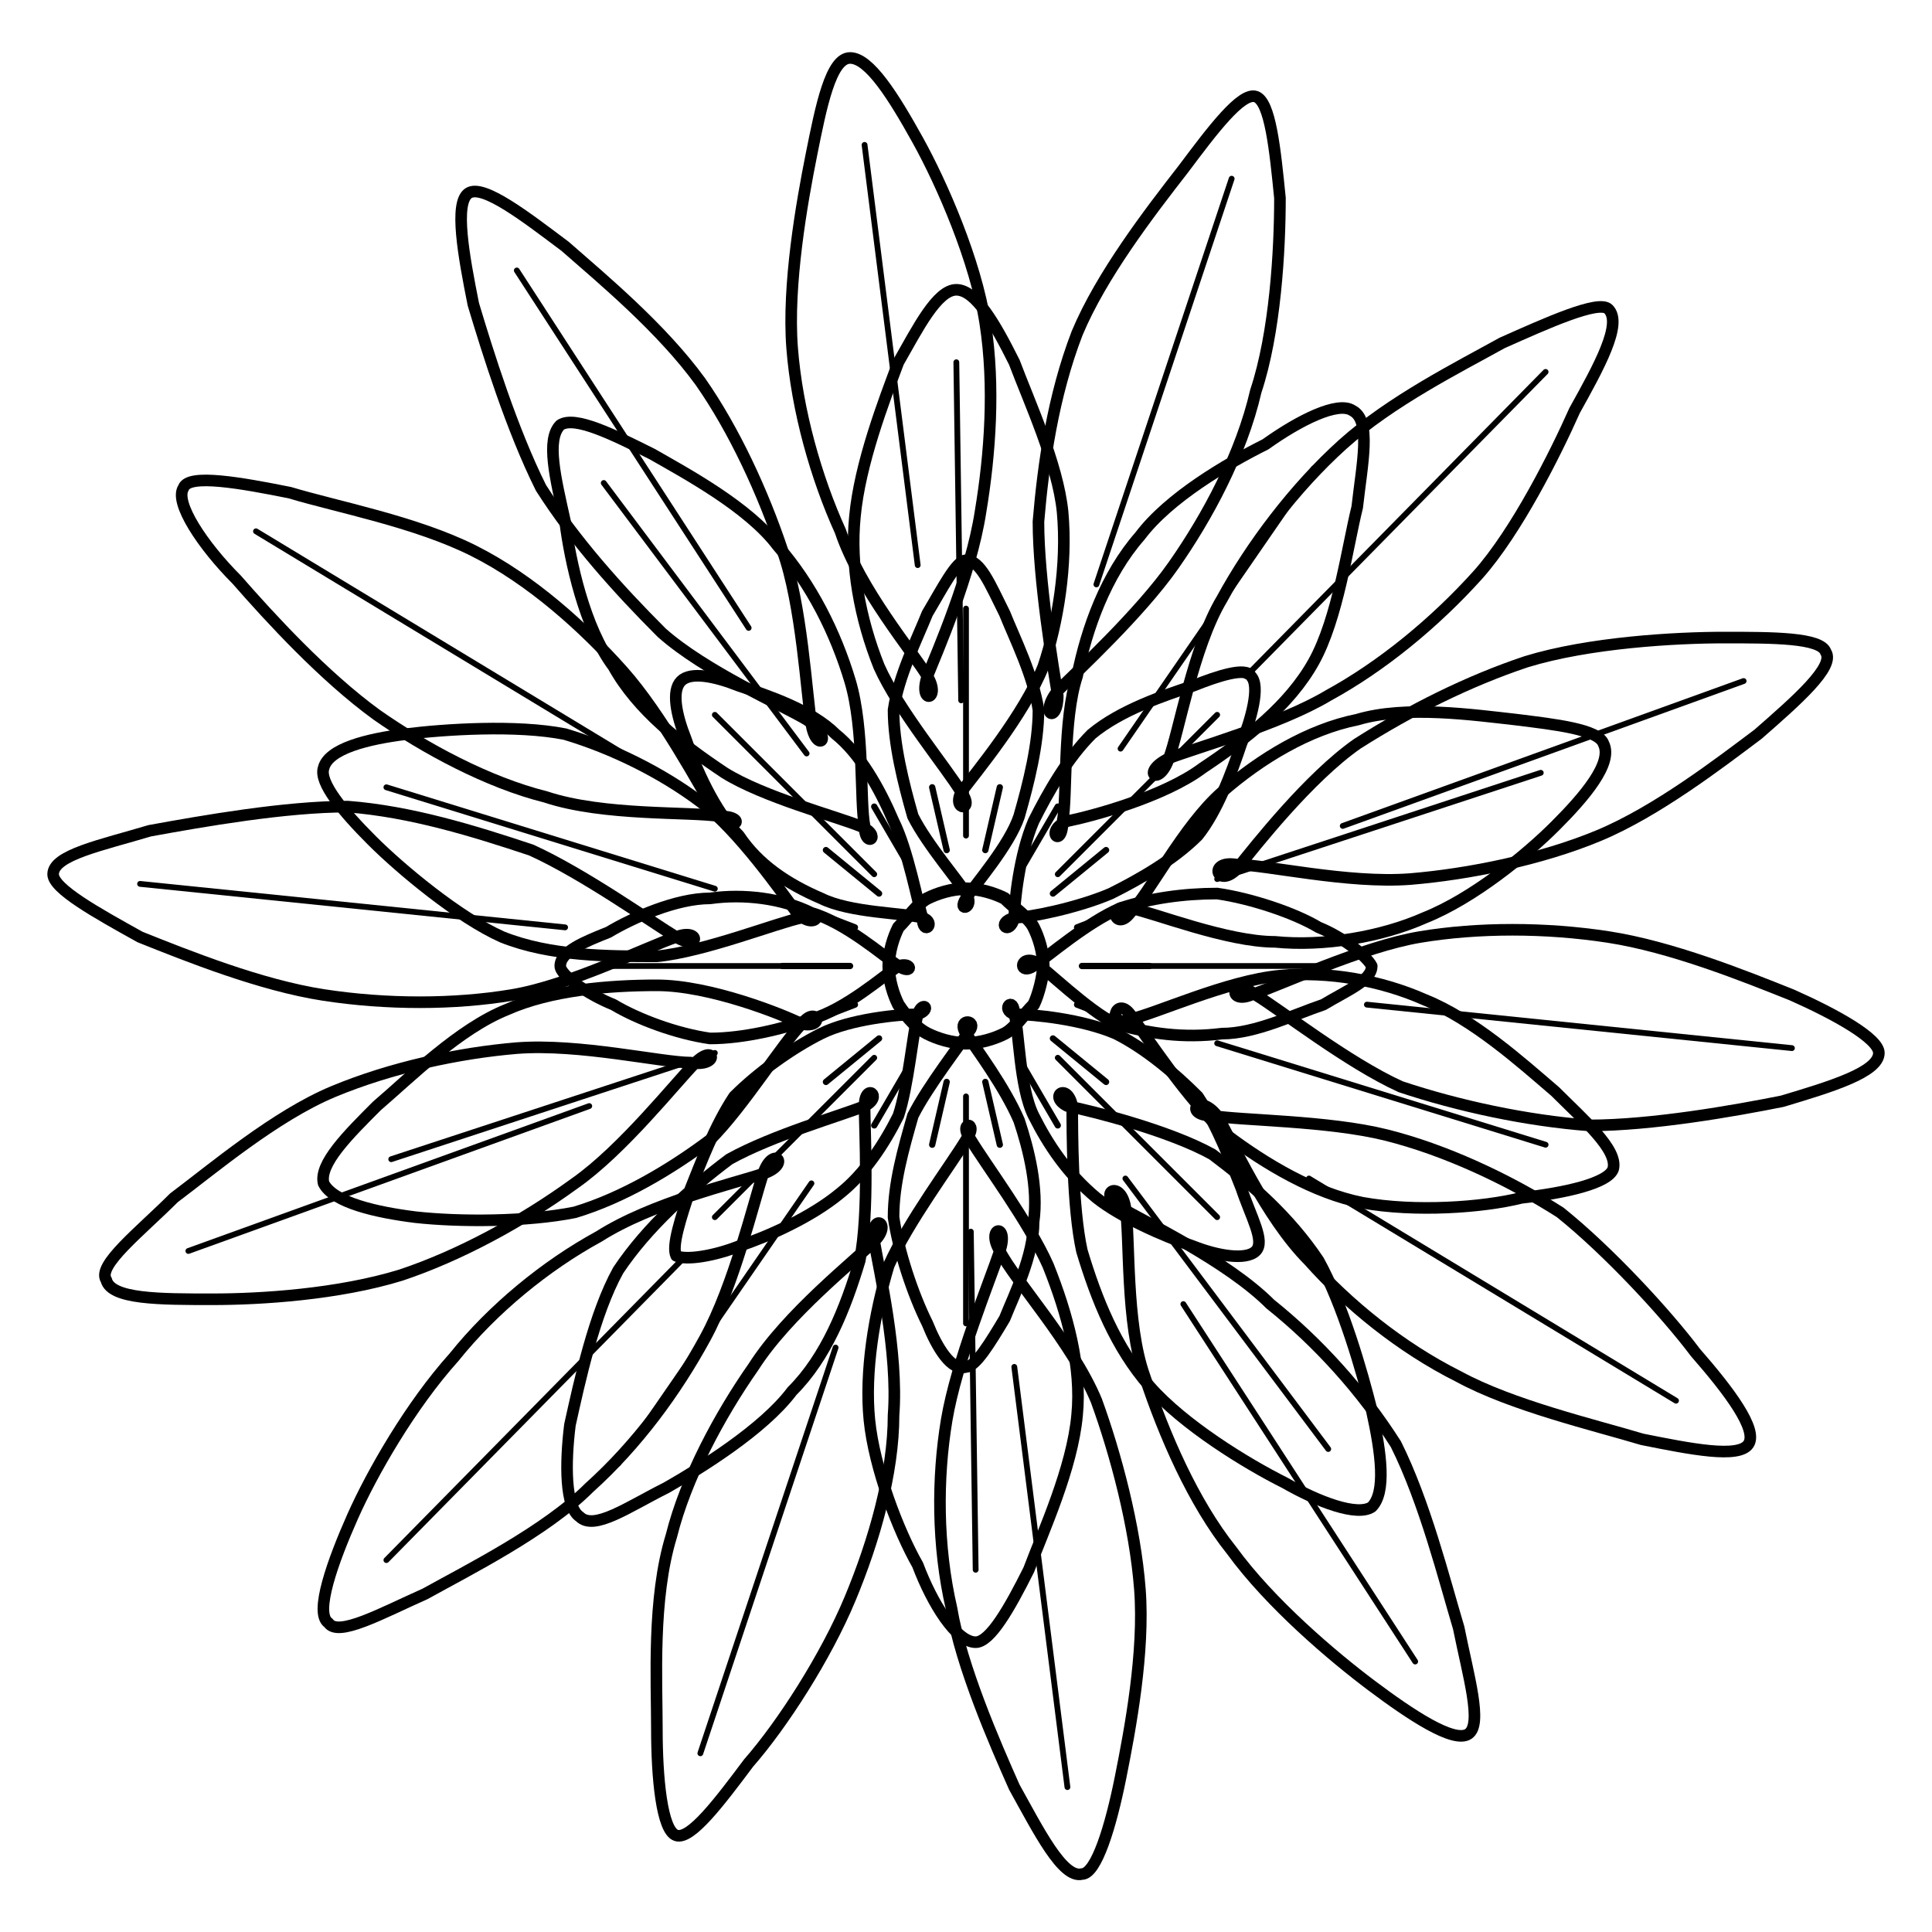
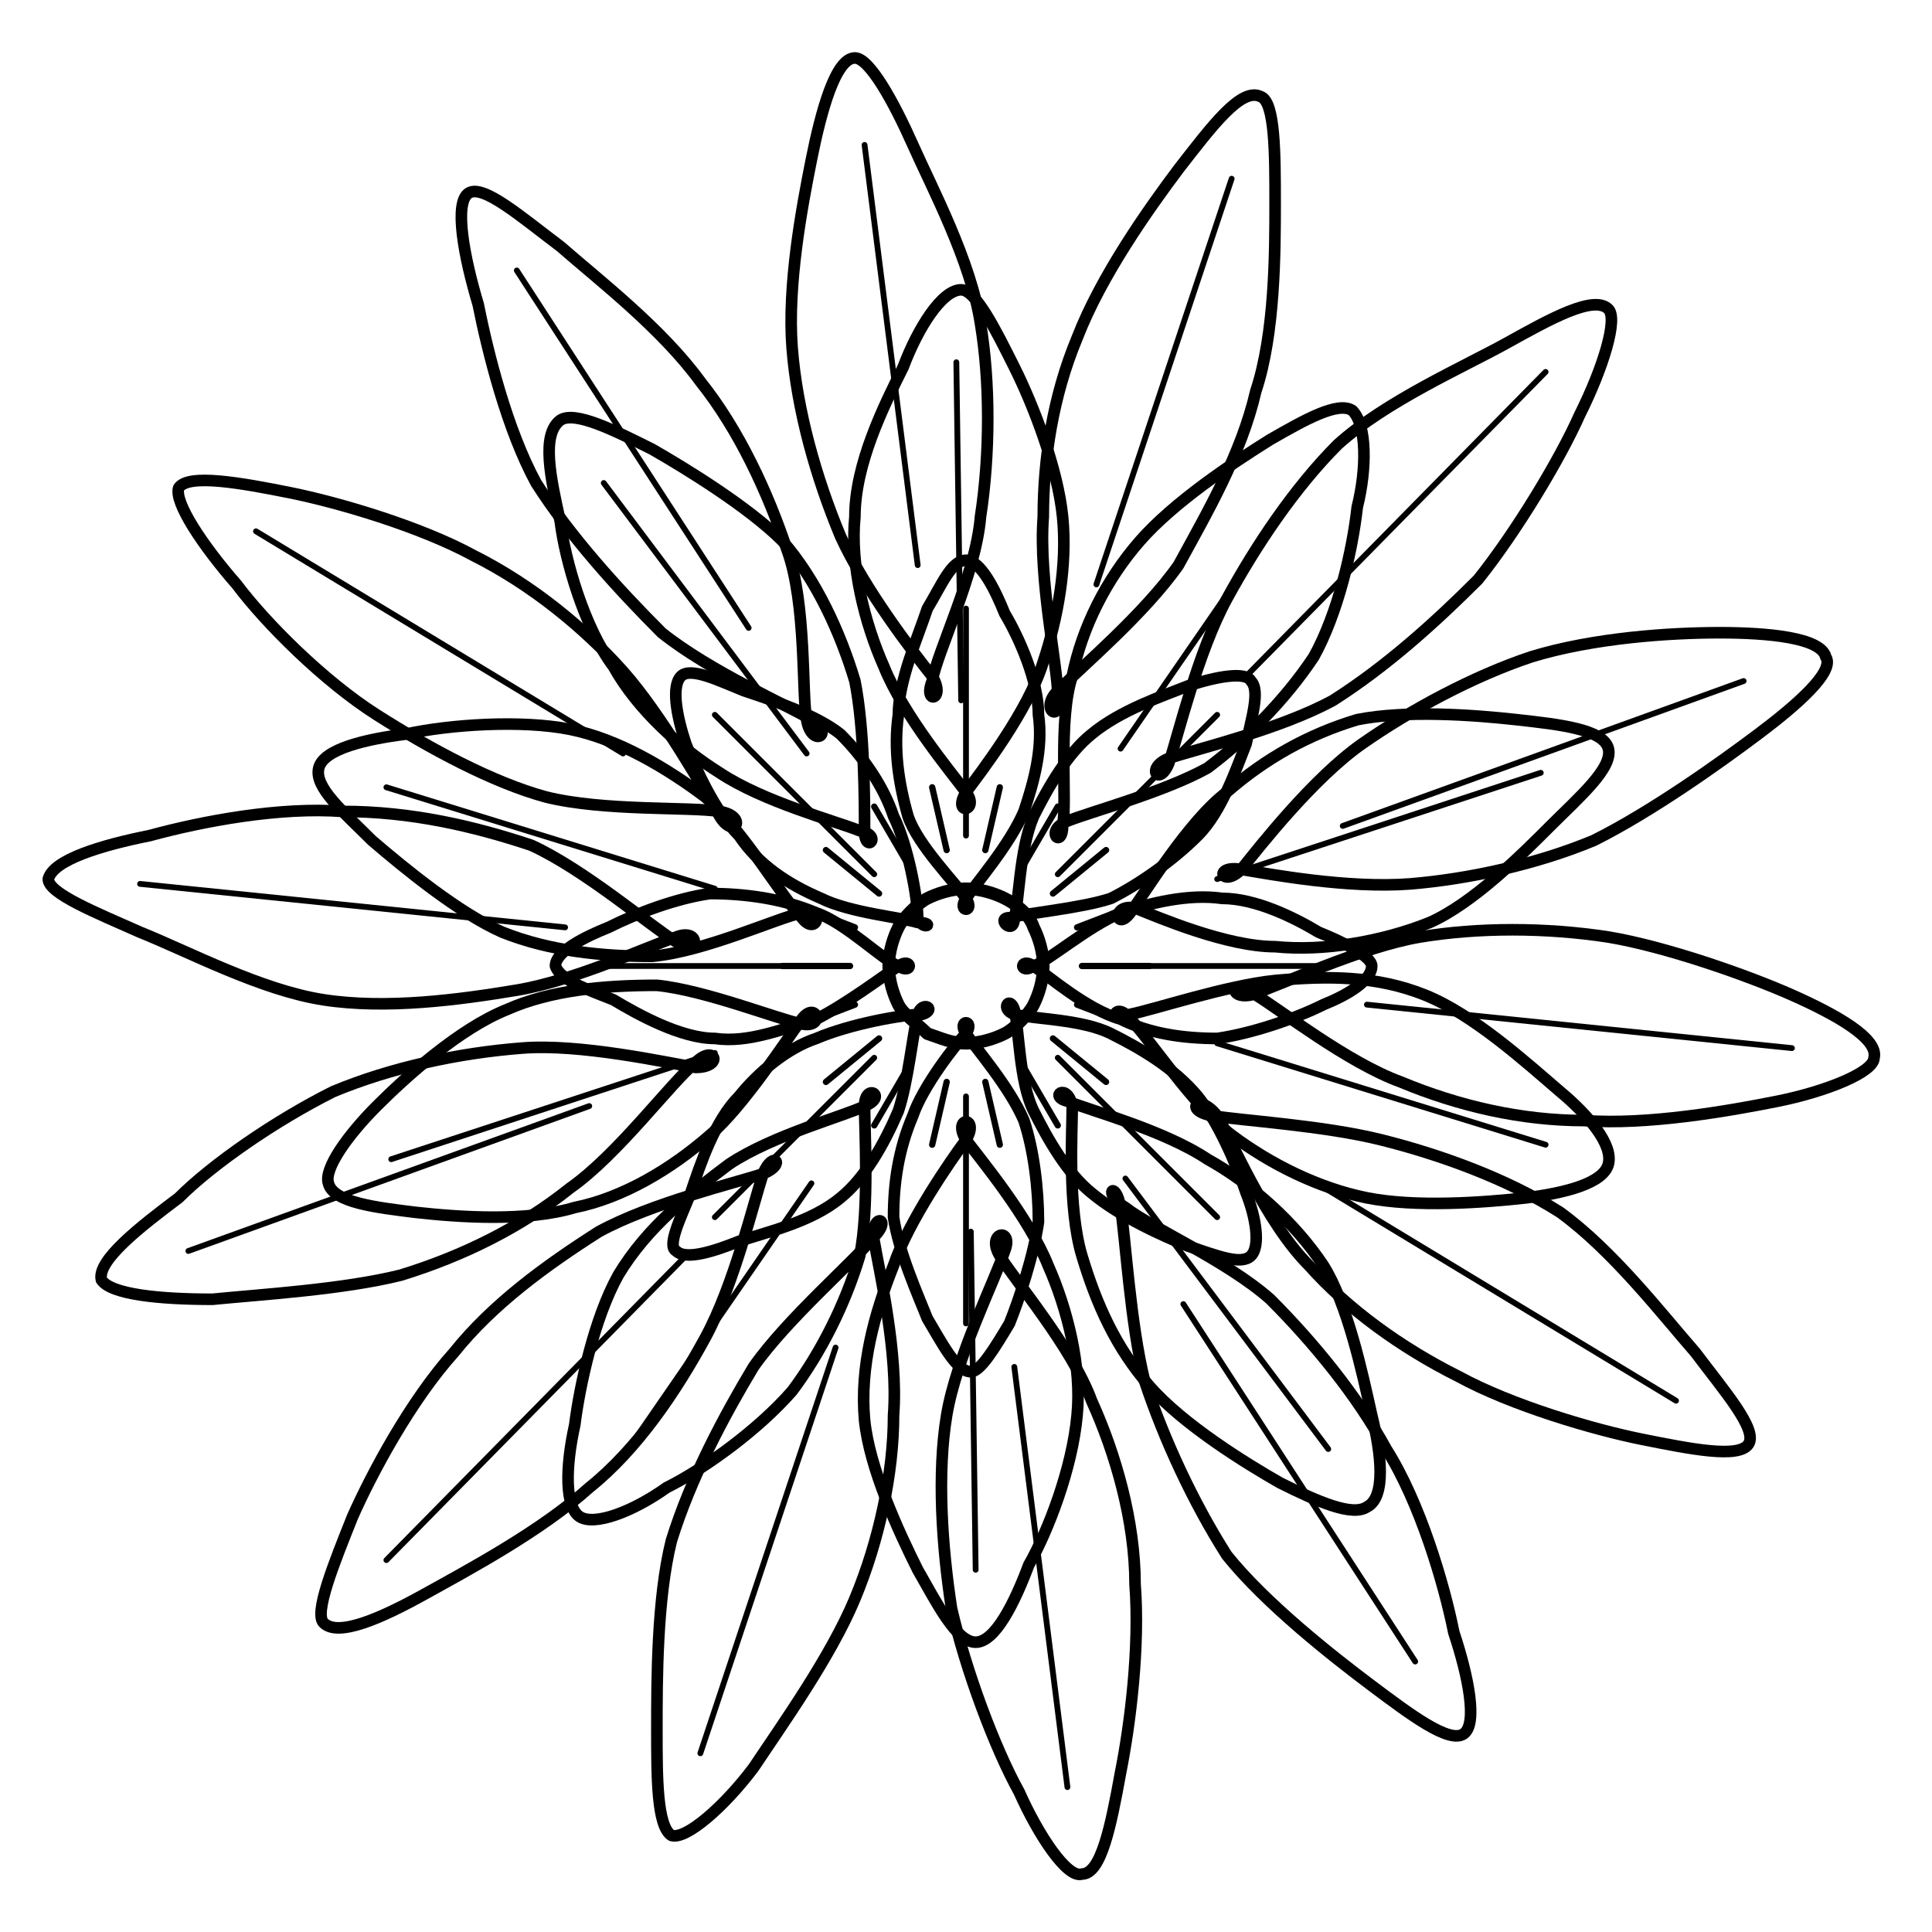
<svg xmlns="http://www.w3.org/2000/svg" viewBox="0 0 400 400" fill="none" stroke="currentColor" stroke-linecap="round" stroke-linejoin="round" aria-hidden="true" focusable="false">
-   <path d="M259 206C265 204 282 196 294 194C306 192 320 192 333 194C346 196 361 202 371 206C380 210 389 215 389 218C389 222 379 225 369 228C359 230 342 233 329 233C316 232 302 229 290 225C279 220 265 209 260 206C255 202 254 208 259 206Z" stroke-width="2.4" />
+   <path d="M259 206C265 204 282 196 294 194C306 192 320 192 333 194C345 196 362 202 371 206C380 210 389 215 388 219C388 222 378 226 368 228C358 230 341 233 328 232C315 232 302 229 290 224C279 220 265 209 260 206C255 202 254 207 259 206Z" stroke-width="2.4" />
  <line x1="283" y1="208" x2="371" y2="217" stroke-width="1.2" />
-   <path d="M251 231C257 232 275 232 287 235C299 238 312 244 323 251C333 259 345 272 351 280C358 288 364 296 362 299C360 302 350 300 340 298C330 295 313 291 302 285C290 279 279 270 271 261C262 252 255 236 252 231C248 226 245 231 251 231Z" stroke-width="2.4" />
+   <path d="M251 231C257 232 274 233 286 236C298 239 312 244 323 251C334 259 344 272 351 280C357 288 364 296 362 299C360 302 350 300 340 298C330 296 313 291 302 285C290 279 279 271 271 262C262 253 255 236 252 231C248 226 245 230 251 231Z" stroke-width="2.4" />
  <line x1="271" y1="244" x2="347" y2="290" stroke-width="1.2" />
-   <path d="M232 250C237 253 254 261 263 270C273 278 282 288 289 299C295 311 299 327 302 337C304 347 307 357 304 359C301 361 292 355 284 349C276 343 263 332 255 321C247 311 241 297 237 285C233 274 234 256 233 250C232 244 227 247 232 250Z" stroke-width="2.4" />
+   <path d="M233 250C238 254 254 261 263 269C272 278 281 289 287 300C294 311 299 328 301 338C304 347 306 357 303 359C300 361 292 355 284 349C276 343 262 332 254 322C247 311 241 298 237 286C234 274 233 256 232 250C231 244 228 247 233 250Z" stroke-width="2.4" />
  <line x1="245" y1="270" x2="293" y2="344" stroke-width="1.2" />
-   <path d="M207 259C210 265 222 278 227 290C231 301 235 316 236 329C237 342 234 358 232 368C230 378 227 388 224 388C220 389 215 379 210 370C206 361 199 345 197 333C194 320 194 306 196 294C198 282 205 265 207 259C209 253 204 254 207 259Z" stroke-width="2.4" />
+   <path d="M207 260C210 265 222 279 226 290C231 301 235 315 235 328C236 341 234 357 232 367C230 378 228 388 224 388C221 389 215 380 211 371C206 362 200 346 197 333C195 320 194 305 196 293C198 281 206 265 208 259C210 254 204 255 207 260Z" stroke-width="2.4" />
  <line x1="210" y1="283" x2="221" y2="370" stroke-width="1.2" />
-   <path d="M181 257C182 263 186 280 185 293C185 305 181 319 176 331C171 343 162 357 155 365C149 373 143 381 140 380C137 379 136 368 136 358C136 348 135 331 139 318C142 306 149 293 156 283C163 272 177 261 181 257C185 253 180 251 181 257Z" stroke-width="2.4" />
+   <path d="M181 257C182 263 186 280 185 293C185 305 182 319 177 331C172 343 162 357 156 366C150 374 142 381 139 380C136 378 136 368 136 358C136 348 136 331 139 319C143 306 150 293 156 283C163 273 177 261 181 256C185 252 180 251 181 257Z" stroke-width="2.4" />
  <line x1="173" y1="279" x2="145" y2="363" stroke-width="1.2" />
-   <path d="M158 243C156 249 152 266 146 277C140 288 132 299 122 308C113 317 97 325 88 330C79 334 70 339 68 336C65 334 69 323 73 314C77 305 85 291 94 281C102 271 113 262 124 256C135 249 152 245 158 243C164 241 160 237 158 243Z" stroke-width="2.4" />
+   <path d="M158 243C156 249 152 266 146 277C140 288 132 300 122 308C112 317 97 325 88 330C79 335 70 339 67 336C65 334 69 324 73 314C77 305 85 290 94 280C102 270 113 262 124 255C135 249 152 245 158 243C163 241 160 238 158 243Z" stroke-width="2.4" />
  <line x1="142" y1="260" x2="80" y2="323" stroke-width="1.2" />
-   <path d="M144 220C140 224 129 238 119 245C108 253 95 260 83 264C70 268 54 269 44 269C33 269 23 269 22 265C20 262 29 255 36 248C44 242 57 231 69 226C81 221 95 218 107 217C120 216 137 220 143 220C149 221 148 216 144 220Z" stroke-width="2.4" />
+   <path d="M144 220C139 224 128 239 118 246C108 254 96 260 83 264C71 267 54 268 44 269C33 269 23 268 21 265C20 261 29 254 37 248C44 241 57 232 69 226C81 221 95 218 108 217C120 216 138 220 144 221C150 221 148 216 144 220Z" stroke-width="2.4" />
  <line x1="122" y1="229" x2="39" y2="259" stroke-width="1.2" />
-   <path d="M140 194C134 196 118 204 106 206C94 208 80 208 67 206C54 204 39 198 29 194C20 189 11 184 11 181C11 177 21 175 31 172C42 170 59 167 72 167C85 168 98 172 110 176C121 181 135 191 140 194C145 197 145 192 140 194Z" stroke-width="2.4" />
+   <path d="M140 194C134 196 119 203 107 205C95 207 80 209 67 207C54 205 39 197 29 193C20 189 10 185 10 182C11 178 21 175 31 173C42 170 58 167 71 168C85 168 98 171 110 175C121 180 135 192 140 195C145 198 145 192 140 194Z" stroke-width="2.4" />
  <line x1="117" y1="192" x2="29" y2="183" stroke-width="1.2" />
-   <path d="M149 169C143 168 125 169 113 165C101 162 88 155 78 148C67 140 56 128 49 120C42 113 36 104 38 101C39 98 50 100 60 102C70 105 86 108 98 114C110 120 121 130 129 139C137 148 145 163 148 168C152 173 155 169 149 169Z" stroke-width="2.4" />
+   <path d="M149 168C143 167 125 168 113 165C102 162 89 155 78 148C67 141 55 129 49 121C42 113 36 104 37 101C39 98 50 100 60 102C70 104 87 109 98 115C110 121 121 130 129 139C137 148 146 164 149 169C152 174 155 169 149 168Z" stroke-width="2.4" />
  <line x1="129" y1="156" x2="53" y2="110" stroke-width="1.2" />
-   <path d="M167 149C162 146 146 139 137 131C128 122 119 112 112 101C106 89 101 73 98 63C96 53 94 42 97 40C100 38 109 45 117 51C125 58 137 68 145 79C152 89 158 102 162 114C166 125 167 144 168 150C169 156 173 153 167 149Z" stroke-width="2.4" />
+   <path d="M168 149C163 146 147 139 137 131C128 122 118 111 111 100C105 89 101 73 99 63C96 53 94 42 97 40C100 38 108 45 116 51C124 58 137 68 145 79C153 89 159 102 163 114C167 125 166 144 167 149C168 155 173 152 168 149Z" stroke-width="2.4" />
  <line x1="155" y1="130" x2="107" y2="56" stroke-width="1.2" />
-   <path d="M192 140C189 135 178 122 174 110C169 99 165 85 164 72C163 59 166 42 168 32C170 22 172 12 176 12C180 12 185 20 190 29C195 38 202 54 204 67C206 80 205 94 203 106C201 119 194 135 192 140C190 146 195 145 192 140Z" stroke-width="2.4" />
+   <path d="M193 140C189 135 179 122 174 111C169 99 165 85 164 72C163 59 166 43 168 33C170 23 173 12 177 12C180 12 185 21 189 30C193 39 201 54 203 67C205 79 205 94 203 107C202 119 194 135 193 141C191 146 196 145 193 140Z" stroke-width="2.4" />
  <line x1="190" y1="117" x2="179" y2="30" stroke-width="1.2" />
-   <path d="M219 144C218 138 215 120 215 108C216 96 218 82 223 69C228 57 238 44 245 35C251 27 257 19 260 20C263 21 264 31 265 41C265 52 264 69 260 81C257 94 250 107 243 117C236 127 223 139 219 143C215 148 219 150 219 144Z" stroke-width="2.4" />
+   <path d="M219 144C219 138 215 120 216 107C216 95 218 82 223 70C228 57 238 43 244 35C251 26 257 18 261 20C264 21 264 32 264 42C264 52 264 69 260 81C257 94 250 106 244 117C237 127 224 138 219 143C215 147 220 150 219 144Z" stroke-width="2.4" />
  <line x1="227" y1="121" x2="255" y2="37" stroke-width="1.2" />
-   <path d="M242 157C244 152 247 134 253 124C259 113 268 101 278 92C288 83 302 76 311 71C320 67 331 62 333 64C336 67 331 76 326 85C322 94 314 110 306 119C297 129 286 138 275 144C265 150 247 155 242 157C236 160 240 163 242 157Z" stroke-width="2.4" />
+   <path d="M242 158C244 152 248 135 254 124C260 113 268 101 277 92C287 83 303 76 312 71C321 66 330 61 333 64C335 66 332 76 327 86C323 95 314 110 306 120C297 129 287 138 276 145C265 151 248 155 242 157C237 159 240 163 242 158Z" stroke-width="2.4" />
  <line x1="258" y1="140" x2="320" y2="77" stroke-width="1.2" />
-   <path d="M256 180C260 175 271 161 281 154C292 147 304 141 316 137C329 133 347 132 357 132C367 132 377 132 378 135C380 138 372 145 364 152C356 158 343 168 331 173C319 178 304 181 292 182C279 183 262 179 256 179C250 178 252 184 256 180Z" stroke-width="2.4" />
+   <path d="M257 180C261 175 272 161 282 154C292 147 305 140 317 136C330 132 346 131 356 131C366 131 377 132 378 136C380 139 372 146 364 152C356 158 342 168 330 174C318 179 304 182 292 183C279 184 263 181 257 180C251 179 253 184 257 180Z" stroke-width="2.4" />
  <line x1="278" y1="171" x2="361" y2="141" stroke-width="1.2" />
-   <path d="M234 211C239 210 254 203 265 202C275 201 286 203 295 207C305 211 315 220 322 226C328 232 335 238 334 242C333 245 324 247 315 248C307 250 293 251 282 249C272 247 262 241 254 235C246 228 237 214 234 210C231 206 229 213 234 211Z" stroke-width="2.4" />
+   <path d="M234 210C239 209 254 204 264 203C275 202 285 202 295 206C305 210 316 220 323 226C329 231 334 237 333 241C332 245 324 247 316 248C307 249 293 250 283 248C273 246 263 241 255 235C247 229 238 215 234 211C231 207 229 212 234 210Z" stroke-width="2.4" />
  <line x1="252" y1="216" x2="320" y2="237" stroke-width="1.2" />
-   <path d="M221 229C226 230 242 234 251 239C259 245 267 252 273 261C278 270 282 284 284 292C286 301 287 309 284 312C281 314 273 311 266 307C258 303 245 295 238 287C231 279 227 269 224 259C222 250 222 234 222 229C221 224 217 227 221 229Z" stroke-width="2.4" />
+   <path d="M221 228C226 230 241 234 250 240C259 245 268 253 274 262C279 270 282 284 284 293C286 301 287 310 283 312C280 314 273 311 265 307C258 303 245 295 238 287C231 279 227 270 224 260C221 250 222 234 222 229C221 224 217 227 221 228Z" stroke-width="2.4" />
  <line x1="233" y1="244" x2="275" y2="300" stroke-width="1.2" />
-   <path d="M201 236C204 241 213 253 217 262C221 272 224 283 223 293C222 304 216 317 213 325C209 333 205 340 202 340C198 340 193 332 190 324C186 317 181 304 180 294C179 284 181 272 184 262C188 253 197 241 200 236C203 232 198 232 201 236Z" stroke-width="2.4" />
+   <path d="M200 236C203 240 213 252 217 262C221 271 224 283 223 293C222 304 217 317 213 324C210 332 206 340 202 340C198 340 194 332 190 325C186 317 180 304 179 294C178 283 181 272 185 262C188 253 197 240 200 236C203 231 197 231 200 236Z" stroke-width="2.4" />
  <line x1="201" y1="255" x2="202" y2="325" stroke-width="1.2" />
-   <path d="M179 229C179 234 180 251 178 261C175 271 171 281 164 288C158 296 145 304 138 308C130 312 123 317 120 314C117 312 117 303 118 295C120 286 123 272 128 263C134 254 143 246 151 240C160 235 174 231 179 229C183 227 179 224 179 229Z" stroke-width="2.4" />
+   <path d="M179 229C179 234 180 250 178 260C175 270 170 280 164 288C157 296 146 304 138 308C131 313 123 316 120 314C117 312 117 304 119 295C120 287 123 273 128 264C134 254 143 247 151 241C160 235 175 231 179 229C184 227 179 224 179 229Z" stroke-width="2.4" />
  <line x1="168" y1="245" x2="128" y2="303" stroke-width="1.2" />
-   <path d="M166 212C162 216 154 229 147 236C139 242 129 248 119 251C109 253 95 253 86 252C78 251 69 249 67 245C66 241 72 235 78 229C85 223 95 213 105 209C114 205 126 204 136 204C147 204 162 210 166 212C171 213 169 208 166 212Z" stroke-width="2.4" />
+   <path d="M166 211C163 215 154 229 147 235C139 242 129 248 119 250C109 253 95 252 86 251C78 250 69 249 68 245C67 242 72 235 78 229C84 223 95 213 105 209C114 205 125 204 136 204C146 205 161 211 166 212C171 213 169 207 166 211Z" stroke-width="2.4" />
  <line x1="148" y1="218" x2="81" y2="240" stroke-width="1.2" />
-   <path d="M166 190C161 191 146 197 136 198C126 198 114 198 104 194C95 190 83 180 77 174C71 168 66 162 67 159C68 155 76 153 84 152C92 151 107 150 117 152C127 155 137 160 145 166C153 172 162 185 165 189C169 193 171 188 166 190Z" stroke-width="2.4" />
+   <path d="M166 189C161 190 146 197 135 198C125 198 114 197 104 193C95 189 84 180 77 174C71 168 65 163 66 159C67 155 76 153 84 152C93 150 108 149 118 151C128 153 138 159 146 165C154 172 162 186 166 190C169 194 171 188 166 189Z" stroke-width="2.4" />
  <line x1="148" y1="184" x2="80" y2="163" stroke-width="1.2" />
-   <path d="M178 171C173 169 158 165 150 160C141 154 132 147 127 138C121 130 118 116 117 108C115 99 113 91 116 88C119 86 127 90 135 94C142 98 155 105 161 113C168 121 173 131 176 141C179 151 178 166 179 171C179 176 183 173 178 171Z" stroke-width="2.4" />
+   <path d="M178 172C173 170 158 166 149 160C141 155 132 147 127 138C121 130 117 116 116 108C114 99 112 90 116 87C119 85 127 89 135 93C142 97 155 105 162 112C169 120 174 131 177 141C179 151 179 166 179 172C179 177 183 173 178 172Z" stroke-width="2.4" />
  <line x1="167" y1="156" x2="125" y2="100" stroke-width="1.2" />
-   <path d="M199 164C196 159 186 147 182 138C178 128 176 117 177 107C178 96 183 83 186 75C190 68 194 60 198 60C202 60 206 67 210 75C213 83 219 96 220 106C221 117 219 129 216 138C212 148 202 160 199 164C197 168 202 168 199 164Z" stroke-width="2.4" />
+   <path d="M200 164C197 160 187 148 183 138C179 129 176 117 177 107C177 96 183 84 187 76C190 68 195 60 199 60C202 60 206 68 210 76C214 84 219 97 220 107C221 117 219 128 216 137C213 147 203 160 200 164C197 169 203 168 200 164Z" stroke-width="2.4" />
  <line x1="199" y1="145" x2="198" y2="75" stroke-width="1.2" />
-   <path d="M220 170C221 165 220 149 223 140C225 130 229 119 236 111C242 103 254 96 262 92C269 87 277 83 280 85C284 87 282 96 281 105C279 113 277 128 272 137C267 146 258 153 249 159C241 165 226 169 221 170C216 172 220 176 220 170Z" stroke-width="2.4" />
+   <path d="M220 171C221 166 219 149 222 140C224 130 229 120 236 112C243 104 255 96 263 91C270 87 277 83 280 85C283 88 283 97 281 105C280 114 277 127 272 136C266 145 258 153 250 159C241 164 226 168 221 170C216 172 220 176 220 171Z" stroke-width="2.4" />
  <line x1="232" y1="155" x2="272" y2="97" stroke-width="1.2" />
-   <path d="M234 189C238 185 245 171 253 164C261 157 271 151 281 149C291 146 305 148 314 149C322 150 331 151 332 154C334 158 328 165 322 171C316 177 305 186 295 190C286 194 274 196 264 195C254 195 239 189 234 188C229 187 231 193 234 189Z" stroke-width="2.4" />
+   <path d="M234 189C237 185 246 170 254 164C262 157 271 152 281 149C291 147 305 148 314 149C323 150 332 151 333 155C334 159 327 165 321 171C315 177 305 187 296 191C286 195 274 197 264 196C254 196 240 190 235 188C230 187 231 193 234 189Z" stroke-width="2.4" />
  <line x1="252" y1="182" x2="319" y2="160" stroke-width="1.2" />
-   <path d="M214 200C217 198 225 191 232 188C238 186 245 185 252 185C259 186 268 189 273 192C278 194 283 198 284 200C284 203 279 205 274 208C268 210 260 214 253 214C245 215 238 214 231 212C225 209 217 201 214 199C211 198 211 202 214 200Z" stroke-width="2.4" />
+   <path d="M214 200C217 199 225 192 232 189C238 187 246 185 253 186C260 186 268 190 273 193C278 195 284 198 284 200C284 203 279 206 274 208C268 211 259 214 252 215C245 215 238 214 232 211C225 209 217 202 214 200C211 198 211 202 214 200Z" stroke-width="2.4" />
  <line x1="227" y1="200" x2="274" y2="200" stroke-width="1.2" />
-   <path d="M210 210C214 210 224 211 231 214C237 217 243 222 248 227C252 233 255 241 257 246C259 252 262 257 260 259C258 261 252 260 247 258C241 256 232 252 227 248C221 243 217 237 214 231C211 225 211 213 210 210C210 206 207 209 210 210Z" stroke-width="2.4" />
+   <path d="M210 210C214 211 224 211 230 214C236 217 243 221 248 227C252 232 256 241 258 247C260 252 261 258 259 260C257 262 252 260 246 258C241 256 232 252 226 247C221 243 217 236 214 230C211 224 211 213 210 209C209 206 207 209 210 210Z" stroke-width="2.4" />
  <line x1="219" y1="219" x2="252" y2="252" stroke-width="1.2" />
-   <path d="M200 214C202 217 208 225 211 232C213 238 215 246 214 253C214 260 210 268 208 273C205 278 202 283 200 283C197 284 194 279 192 274C189 268 186 259 185 252C185 245 187 238 189 231C192 225 199 216 201 213C202 211 198 211 200 214Z" stroke-width="2.4" />
+   <path d="M200 214C202 217 209 225 212 232C214 238 215 246 215 253C214 260 211 269 209 274C206 279 203 284 201 284C198 284 195 278 192 273C190 268 186 259 185 252C185 245 186 238 189 231C191 225 198 216 200 214C202 211 198 211 200 214Z" stroke-width="2.4" />
  <line x1="200" y1="227" x2="200" y2="274" stroke-width="1.2" />
-   <path d="M190 210C189 214 188 225 186 231C183 237 179 243 174 247C168 252 159 256 153 258C148 260 142 261 140 260C139 258 141 252 143 246C145 241 148 233 152 227C157 222 164 217 170 214C176 211 186 210 190 210C193 209 191 207 190 210Z" stroke-width="2.4" />
+   <path d="M190 210C189 214 188 224 186 230C183 237 179 244 174 248C168 253 159 255 153 257C148 259 142 261 140 259C138 258 141 252 143 247C145 241 148 232 153 227C157 222 163 217 169 215C176 212 187 210 191 210C194 209 191 207 190 210Z" stroke-width="2.4" />
  <line x1="181" y1="219" x2="148" y2="252" stroke-width="1.2" />
-   <path d="M186 200C183 202 175 209 168 211C162 213 154 215 147 215C140 214 132 211 127 208C122 206 116 202 116 200C116 197 121 195 126 193C131 190 140 186 147 186C154 185 162 186 168 189C175 191 183 198 186 200C189 202 189 199 186 200Z" stroke-width="2.4" />
+   <path d="M186 200C183 202 175 208 169 211C162 213 155 216 148 215C141 215 132 210 127 207C122 205 116 203 115 200C115 197 121 194 126 192C132 189 140 186 147 185C154 185 162 186 169 189C175 191 183 199 186 200C189 202 189 198 186 200Z" stroke-width="2.4" />
  <line x1="173" y1="200" x2="126" y2="200" stroke-width="1.2" />
-   <path d="M191 190C187 189 176 189 170 186C163 183 157 179 153 173C148 168 144 159 142 153C140 148 139 143 141 141C143 139 148 140 153 142C159 144 168 147 173 152C178 156 182 163 185 170C188 176 190 187 191 190C191 194 194 191 191 190Z" stroke-width="2.4" />
+   <path d="M190 191C187 190 176 189 170 186C163 183 157 179 153 173C148 168 144 159 142 154C140 148 139 142 141 140C143 138 149 141 154 143C160 145 169 148 174 152C179 157 183 163 185 169C188 175 190 186 190 190C191 193 194 191 190 191Z" stroke-width="2.4" />
  <line x1="181" y1="181" x2="148" y2="148" stroke-width="1.2" />
-   <path d="M200 185C199 183 192 175 189 169C187 162 185 154 185 147C186 140 190 132 192 127C195 122 198 116 200 116C203 116 205 121 208 127C210 132 214 140 215 147C215 154 213 162 211 169C209 175 202 183 200 186C198 189 202 188 200 185Z" stroke-width="2.4" />
+   <path d="M200 186C198 183 190 175 188 169C186 162 185 155 186 148C186 141 190 132 192 126C195 121 197 116 200 116C203 116 206 122 208 127C211 132 215 141 215 148C216 155 214 162 212 168C209 175 202 183 200 186C198 189 202 189 200 186Z" stroke-width="2.4" />
  <line x1="200" y1="173" x2="200" y2="126" stroke-width="1.2" />
-   <path d="M210 190C210 187 211 177 214 170C217 164 221 157 226 152C232 147 241 144 247 142C252 140 258 138 259 140C261 142 259 149 257 154C255 160 252 168 248 173C243 178 236 182 230 185C223 188 213 190 210 190C206 191 209 194 210 190Z" stroke-width="2.4" />
+   <path d="M210 190C211 187 211 176 214 169C217 163 221 156 226 152C232 147 241 144 246 142C252 140 258 139 259 141C261 143 259 149 258 154C256 159 253 168 248 173C243 178 236 183 230 186C224 188 213 189 209 190C206 190 210 194 210 190Z" stroke-width="2.4" />
  <line x1="219" y1="181" x2="252" y2="148" stroke-width="1.2" />
-   <path d="M216 200C216 202 215 206 214 208C212 210 210 213 208 214C206 215 203 216 200 216C197 216 194 215 192 214C190 213 188 211 186 208C185 206 184 203 184 200C184 197 185 194 186 192C188 190 190 187 192 186C194 185 197 184 200 184C203 184 206 185 208 186C210 188 213 190 214 192C215 194 216 197 216 200Z" stroke-width="2.6" />
+   <path d="M216 200C216 203 215 206 214 208C213 210 210 213 208 214C206 215 203 216 200 216C197 216 195 215 192 214C190 212 187 210 186 208C185 206 184 203 184 200C184 197 185 194 186 192C187 190 190 187 192 186C194 185 197 184 200 184C203 184 206 185 208 186C210 187 213 189 214 192C215 194 216 197 216 200Z" stroke-width="2.6" />
  <line x1="224" y1="200" x2="238" y2="200" stroke-width="1.3" />
  <line x1="223" y1="208" x2="236" y2="213" stroke-width="1.3" />
  <line x1="218" y1="215" x2="229" y2="224" stroke-width="1.3" />
  <line x1="212" y1="221" x2="219" y2="233" stroke-width="1.3" />
  <line x1="204" y1="224" x2="207" y2="237" stroke-width="1.3" />
  <line x1="196" y1="224" x2="193" y2="237" stroke-width="1.3" />
  <line x1="188" y1="221" x2="181" y2="233" stroke-width="1.3" />
  <line x1="182" y1="215" x2="171" y2="224" stroke-width="1.3" />
  <line x1="177" y1="208" x2="164" y2="213" stroke-width="1.3" />
  <line x1="176" y1="200" x2="162" y2="200" stroke-width="1.3" />
  <line x1="177" y1="192" x2="164" y2="187" stroke-width="1.3" />
  <line x1="182" y1="185" x2="171" y2="176" stroke-width="1.3" />
  <line x1="188" y1="179" x2="181" y2="167" stroke-width="1.3" />
  <line x1="196" y1="176" x2="193" y2="163" stroke-width="1.3" />
  <line x1="204" y1="176" x2="207" y2="163" stroke-width="1.3" />
  <line x1="212" y1="179" x2="219" y2="167" stroke-width="1.3" />
  <line x1="218" y1="185" x2="229" y2="176" stroke-width="1.3" />
  <line x1="223" y1="192" x2="236" y2="187" stroke-width="1.3" />
</svg>
